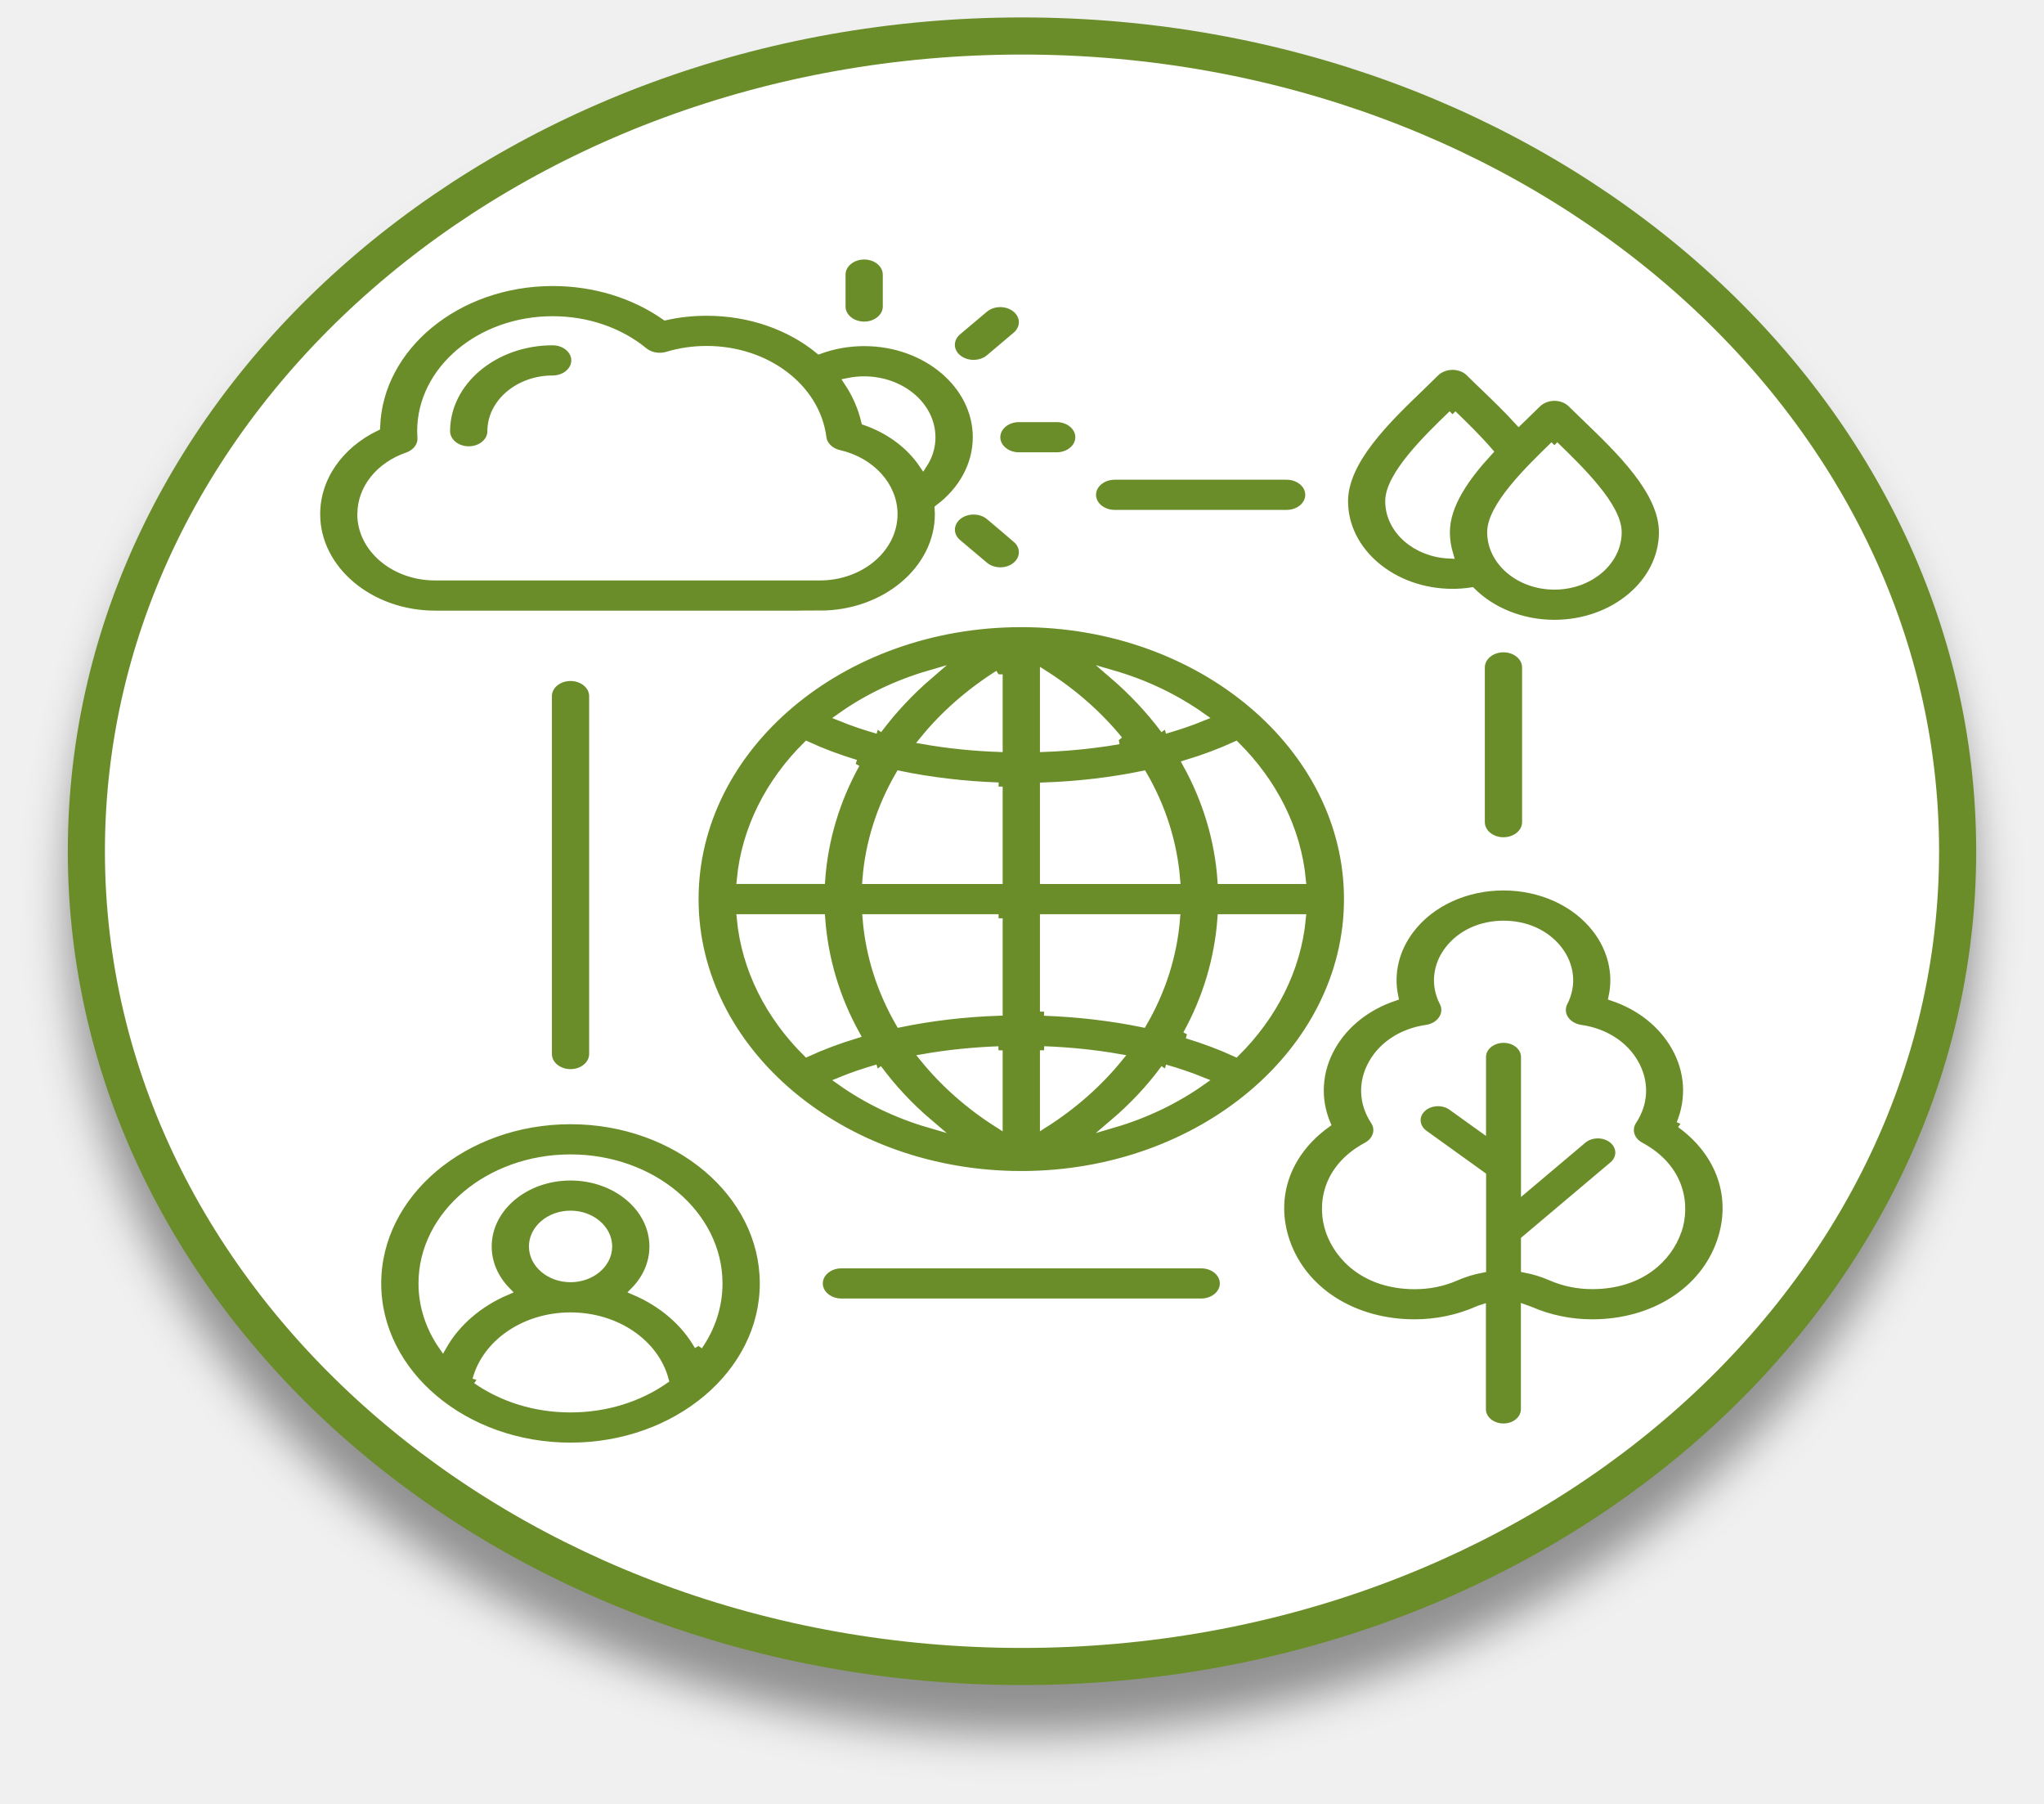
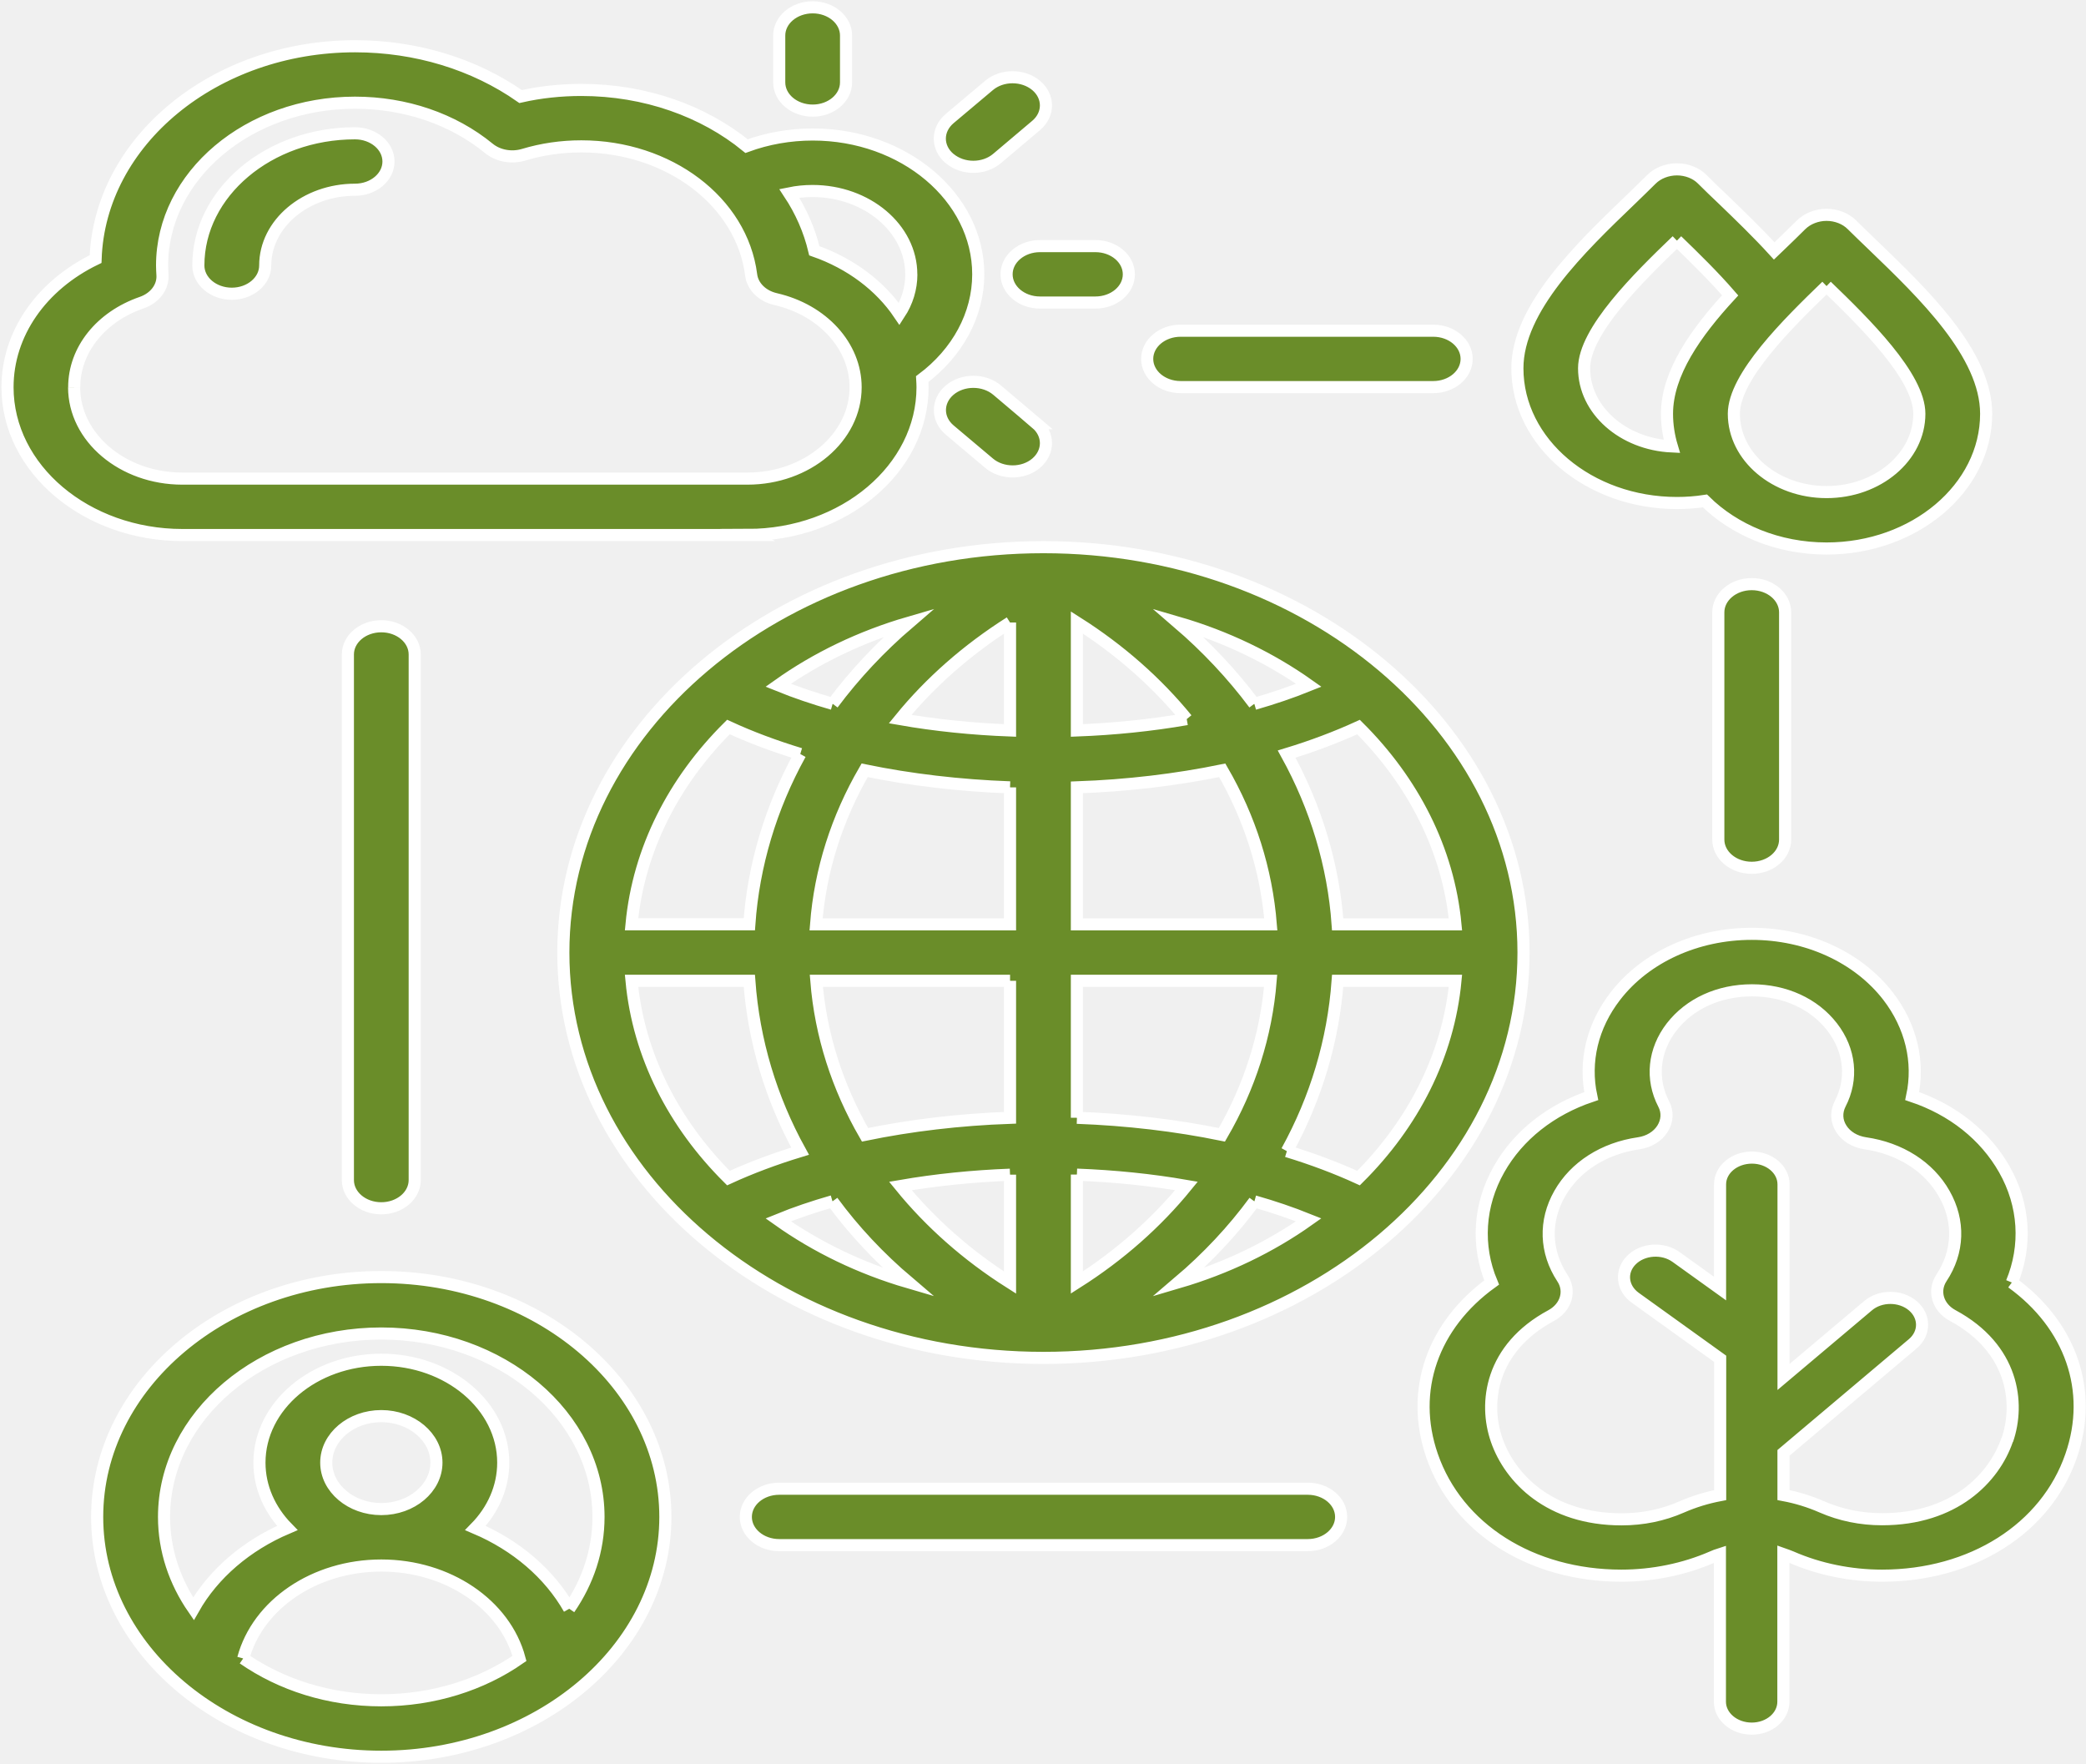
- <svg xmlns="http://www.w3.org/2000/svg" width="568" height="501" xml:space="preserve" overflow="hidden">
-   <defs>
-     <filter id="fx0" x="-10%" y="-10%" width="120%" height="120%" filterUnits="userSpaceOnUse" primitiveUnits="userSpaceOnUse">
-       <feComponentTransfer color-interpolation-filters="sRGB">
-         <feFuncR type="discrete" tableValues="0 0" />
-         <feFuncG type="discrete" tableValues="0 0" />
-         <feFuncB type="discrete" tableValues="0 0" />
-         <feFuncA type="linear" slope="0.4" intercept="0" />
-       </feComponentTransfer>
-       <feGaussianBlur stdDeviation="6.111 6.111" />
-     </filter>
-     <clipPath id="clip1">
-       <rect x="3081" y="666" width="568" height="501" />
-     </clipPath>
-     <clipPath id="clip2">
-       <path d="M3365 676C3221.41 676 3105 777.408 3105 902.5 3105 1027.59 3221.41 1129 3365 1129 3508.59 1129 3625 1027.59 3625 902.5 3625 777.408 3508.59 676 3365 676ZM3081 666 3649 666 3649 1167 3081 1167Z" fill-rule="evenodd" clip-rule="evenodd" />
-     </clipPath>
-   </defs>
-   <g clip-path="url(#clip1)" transform="translate(-3081 -666)">
-     <g clip-path="url(#clip2)">
-       <g filter="url(#fx0)" transform="translate(3080 665)">
-         <g>
-           <path d="M25 251.25C25 126.158 141.406 24.75 285 24.75 428.594 24.75 545 126.158 545 251.25 545 376.342 428.594 477.75 285 477.75 141.406 477.75 25 376.342 25 251.25Z" stroke="#6A8D29" stroke-width="10" stroke-linejoin="round" stroke-miterlimit="10" fill="#FFFFFF" fill-rule="evenodd" />
-         </g>
-       </g>
-     </g>
-     <path d="M3105 902.5C3105 777.408 3221.41 676 3365 676 3508.59 676 3625 777.408 3625 902.5 3625 1027.59 3508.59 1129 3365 1129 3221.41 1129 3105 1027.59 3105 902.5Z" stroke="#6A8D29" stroke-width="10.312" stroke-linejoin="round" stroke-miterlimit="10" fill="#FFFFFF" fill-rule="evenodd" />
-     <path d="M3239.54 977.194C3209.93 977.194 3185.79 997.548 3185.79 1022.58 3185.79 1047.6 3209.93 1067.95 3239.54 1067.95 3269.14 1067.95 3293.28 1047.6 3293.28 1022.58 3293.28 997.548 3269.17 977.194 3239.54 977.194M3213.42 1049.35C3216.16 1039.16 3226.89 1031.77 3239.54 1031.77 3252.18 1031.77 3262.94 1039.16 3265.68 1049.35 3258.57 1054.3 3249.45 1057.27 3239.54 1057.27 3229.62 1057.27 3220.54 1054.3 3213.42 1049.35M3239.54 1021.09C3233.81 1021.09 3229.13 1017.14 3229.13 1012.3 3229.13 1007.45 3233.81 1003.5 3239.54 1003.5 3245.26 1003.5 3249.97 1007.45 3249.97 1012.3 3249.97 1017.14 3245.29 1021.09 3239.54 1021.09M3275.1 1039.95C3271.34 1033.32 3265.06 1027.95 3257.35 1024.67 3260.64 1021.31 3262.61 1017 3262.61 1012.31 3262.61 1001.56 3252.27 992.836 3239.54 992.836 3226.79 992.836 3216.49 1001.58 3216.49 1012.31 3216.49 1017 3218.47 1021.31 3221.75 1024.67 3214.06 1027.95 3207.77 1033.32 3204.01 1039.95 3200.48 1034.84 3198.44 1028.9 3198.44 1022.58 3198.44 1003.43 3216.89 987.872 3239.54 987.872 3262.19 987.872 3280.63 1003.43 3280.63 1022.58 3280.63 1028.9 3278.62 1034.84 3275.1 1039.95M3314.82 751.155 3314.82 742.291C3314.82 739.342 3317.65 736.952 3321.15 736.952 3324.64 736.952 3327.46 739.342 3327.46 742.291L3327.46 751.155C3327.46 754.104 3324.64 756.494 3321.15 756.494 3317.65 756.494 3314.82 754.104 3314.82 751.155M3347.05 765.568C3344.58 763.484 3344.58 760.109 3347.05 758.011L3354.5 751.74C3356.96 749.659 3360.94 749.659 3363.43 751.74 3365.89 753.82 3365.89 757.212 3363.43 759.292L3356.01 765.568C3354.77 766.609 3353.15 767.129 3351.54 767.129 3349.93 767.129 3348.31 766.609 3347.06 765.568M3364.15 782.131 3374.63 782.131C3378.13 782.131 3380.96 784.521 3380.96 787.47 3380.96 790.419 3378.13 792.809 3374.63 792.809L3364.15 792.809C3360.66 792.809 3357.83 790.419 3357.83 787.47 3357.83 784.521 3360.66 782.131 3364.15 782.131M3363.43 815.644C3365.89 817.729 3365.89 821.104 3363.43 823.201 3362.21 824.241 3360.59 824.762 3358.98 824.762 3357.37 824.762 3355.73 824.241 3354.51 823.201L3347.06 816.925C3344.6 814.844 3344.6 811.466 3347.06 809.372 3349.53 807.292 3353.55 807.292 3356.03 809.372L3363.44 815.644ZM3308.83 836.785C3327.07 836.785 3341.93 824.241 3341.93 808.826 3341.93 808.302 3341.9 807.795 3341.87 807.292 3348.55 802.297 3352.47 795.105 3352.47 787.47 3352.47 772.881 3338.4 761.016 3321.16 761.016 3316.81 761.016 3312.56 761.777 3308.64 763.217 3300.55 756.597 3289.48 752.582 3277.39 752.582 3273.47 752.582 3269.61 752.995 3265.9 753.837 3257.11 747.682 3246.11 744.32 3234.59 744.32 3207.99 744.32 3186.25 762.271 3185.49 784.586 3175.25 789.538 3168.83 798.694 3168.83 808.839 3168.83 824.254 3183.69 836.798 3201.93 836.798L3308.86 836.798ZM3339.81 787.47C3339.81 790.14 3339.02 792.715 3337.53 794.984 3333.95 789.684 3328.35 785.416 3321.46 783.013 3320.54 779.127 3318.93 775.486 3316.72 772.15 3318.17 771.853 3319.61 771.707 3321.13 771.707 3331.4 771.707 3339.8 778.783 3339.8 787.483M3181.45 808.826C3181.45 801.789 3186.46 795.505 3194.22 792.822 3196.72 791.954 3198.3 789.86 3198.14 787.578 3198.11 786.976 3198.07 786.374 3198.07 785.802 3198.07 768.81 3214.44 754.998 3234.56 754.998 3244.07 754.998 3253.1 758.067 3259.91 763.66 3261.65 765.074 3264.19 765.526 3266.47 764.846 3269.96 763.793 3273.62 763.26 3277.38 763.26 3293.91 763.26 3307.74 773.71 3309.51 787.578 3309.78 789.766 3311.61 791.58 3314.13 792.156 3323.06 794.211 3329.27 801.058 3329.27 808.839 3329.27 818.37 3320.08 826.12 3308.81 826.12L3201.89 826.12C3190.62 826.12 3181.43 818.37 3181.43 808.839M3204.93 785.802C3204.93 772.012 3218.25 760.788 3234.57 760.788 3238.06 760.788 3240.9 763.178 3240.9 766.127 3240.9 769.076 3238.06 771.466 3234.57 771.466 3225.22 771.466 3217.58 777.901 3217.58 785.802 3217.58 788.751 3214.75 791.141 3211.26 791.141 3207.77 791.141 3204.93 788.751 3204.93 785.802M3484.65 830.741C3486.42 830.741 3488.2 830.608 3489.94 830.341 3495.5 835.839 3503.74 839.347 3512.95 839.347 3529.58 839.347 3543.14 827.908 3543.14 813.856 3543.14 802.55 3531.26 791.141 3521.74 781.972 3520.29 780.597 3518.98 779.303 3517.76 778.112 3516.57 776.913 3514.79 776.216 3512.95 776.216 3511.12 776.216 3509.34 776.913 3508.12 778.112 3506.93 779.303 3505.59 780.597 3504.16 781.972 3503.8 782.329 3503.41 782.677 3503.04 783.038 3499.91 779.608 3496.53 776.354 3493.43 773.362 3491.98 771.986 3490.63 770.693 3489.45 769.506 3488.27 768.302 3486.48 767.61 3484.65 767.61 3482.81 767.61 3481.02 768.302 3479.81 769.506 3478.62 770.693 3477.28 771.986 3475.86 773.362 3466.31 782.531 3454.46 793.957 3454.46 805.245 3454.46 819.302 3467.99 830.741 3484.65 830.741M3512.95 789.697C3520.19 796.678 3530.5 806.81 3530.5 813.856 3530.5 822.023 3522.63 828.669 3512.95 828.669 3503.28 828.669 3495.41 822.023 3495.41 813.856 3495.41 806.81 3505.72 796.678 3512.95 789.697M3484.65 781.091C3487.99 784.319 3491.6 787.857 3494.71 791.447 3488.23 798.479 3482.76 806.196 3482.76 813.856 3482.76 815.992 3483.09 818.06 3483.68 820.037 3474.43 819.608 3467.08 813.151 3467.08 805.245 3467.08 798.2 3477.36 788.072 3484.63 781.091M3547.99 978.221C3550.86 971.296 3550.43 963.579 3546.58 956.814 3542.92 950.353 3536.76 945.495 3529.15 942.946 3530.53 936.472 3528.95 929.706 3524.57 924.019 3518.85 916.638 3509.22 912.249 3498.79 912.249 3488.36 912.249 3478.7 916.655 3473.01 924.019 3468.6 929.706 3467.05 936.459 3468.43 942.946 3460.83 945.508 3454.63 950.353 3450.98 956.814 3447.15 963.579 3446.69 971.296 3449.59 978.221 3438.46 986.242 3434.05 998.657 3438.32 1011 3443.09 1024.79 3457.12 1033.69 3474.12 1033.69 3480.08 1033.69 3486.03 1032.47 3491.31 1030.17 3491.8 1029.96 3492.26 1029.77 3492.77 1029.61L3492.77 1057.54C3492.77 1060.34 3495.47 1062.63 3498.79 1062.63 3502.11 1062.63 3504.78 1060.36 3504.78 1057.54L3504.78 1029.61C3505.27 1029.78 3505.76 1029.96 3506.27 1030.17 3511.53 1032.47 3517.46 1033.69 3523.45 1033.69 3540.41 1033.69 3554.48 1024.79 3559.22 1011 3563.5 998.657 3559.09 986.242 3547.99 978.221M3547.11 1008.01C3544.62 1015.26 3537.08 1023.01 3523.46 1023.01 3519.45 1023.01 3515.62 1022.23 3512.07 1020.68 3509.7 1019.64 3507.26 1018.9 3504.8 1018.44L3504.8 1010.45 3529.27 989.806C3531.6 987.833 3531.6 984.613 3529.27 982.627 3526.93 980.637 3523.1 980.637 3520.78 982.627L3504.81 996.095 3504.81 959.655C3504.81 956.852 3502.14 954.587 3498.83 954.587 3495.5 954.587 3492.8 956.852 3492.8 959.655L3492.8 979.369 3484.47 973.389C3481.97 971.588 3478.18 971.842 3476.05 973.965 3473.91 976.084 3474.23 979.278 3476.74 981.093L3492.82 992.652 3492.82 1018.45C3490.35 1018.92 3487.92 1019.65 3485.54 1020.69 3482.02 1022.24 3478.19 1023.03 3474.18 1023.03 3460.55 1023.03 3453.05 1015.27 3450.54 1008.02 3448.1 1001.03 3449.35 990.661 3460.87 984.467 3463.67 982.945 3464.62 979.837 3462.97 977.37 3459.72 972.418 3459.51 966.61 3462.45 961.443 3465.35 956.319 3470.81 952.824 3477.44 951.874 3479.35 951.595 3480.99 950.593 3481.91 949.14 3482.82 947.696 3482.94 945.976 3482.15 944.467 3479.68 939.718 3480.24 934.271 3483.63 929.882 3487.06 925.463 3492.59 922.94 3498.84 922.94 3505.08 922.94 3510.6 925.476 3514.01 929.882 3517.41 934.271 3517.97 939.718 3515.5 944.467 3514.74 945.976 3514.8 947.696 3515.74 949.14 3516.65 950.593 3518.34 951.595 3520.24 951.874 3526.86 952.824 3532.33 956.319 3535.22 961.443 3538.15 966.61 3537.96 972.418 3534.67 977.37 3533.06 979.837 3533.98 982.945 3536.81 984.467 3548.3 990.661 3549.55 1001.03 3547.14 1008.02M3364.8 839.094C3314.71 839.094 3273.98 873.505 3273.98 915.799 3273.98 958.094 3314.71 992.488 3364.8 992.488 3414.89 992.488 3455.62 958.082 3455.62 915.799 3455.62 873.517 3414.89 839.094 3364.8 839.094M3391.91 871.622C3385.19 872.795 3378.2 873.505 3371.13 873.771L3371.13 853.348C3379.3 858.528 3386.26 864.705 3391.91 871.622M3358.48 853.348 3358.48 873.771C3351.4 873.505 3344.38 872.795 3337.69 871.622 3343.32 864.705 3350.31 858.528 3358.48 853.348M3358.48 884.539 3358.48 910.461 3321.79 910.461C3322.58 900.157 3325.77 890.291 3330.98 881.311 3339.67 883.099 3348.95 884.195 3358.48 884.539M3358.48 921.138 3358.48 947.055C3348.96 947.391 3339.71 948.487 3331.05 950.275 3325.86 941.291 3322.66 931.442 3321.84 921.138L3358.49 921.138ZM3358.48 957.815 3358.48 978.234C3350.31 973.058 3343.37 966.877 3337.74 959.964 3344.43 958.804 3351.44 958.094 3358.48 957.828M3371.13 957.815C3378.17 958.082 3385.19 958.791 3391.86 959.952 3386.23 966.864 3379.28 973.045 3371.13 978.221L3371.13 957.802ZM3371.13 947.055 3371.13 921.138 3407.78 921.138C3406.96 931.442 3403.77 941.304 3398.56 950.275 3389.9 948.5 3380.65 947.404 3371.14 947.055M3371.13 910.461 3371.13 884.539C3380.64 884.208 3389.93 883.099 3398.63 881.311 3403.83 890.291 3406.99 900.157 3407.81 910.461L3371.13 910.461ZM3404.68 868.737C3400.54 863.188 3395.69 858.034 3390.27 853.378 3399.39 856.03 3407.75 860.075 3415 865.217 3411.74 866.536 3408.28 867.71 3404.7 868.737M3324.92 868.737C3321.33 867.71 3317.87 866.536 3314.62 865.217 3321.85 860.075 3330.23 856.03 3339.35 853.378 3333.92 858.034 3329.08 863.188 3324.94 868.737M3318.8 878.229C3313.21 888.344 3309.95 899.288 3309.16 910.448L3286.88 910.448C3288.22 896.271 3294.9 883.353 3305.21 873.118 3309.4 875.052 3313.97 876.759 3318.8 878.229M3309.16 921.138C3309.98 932.496 3313.27 943.402 3318.77 953.37 3313.94 954.84 3309.39 956.547 3305.21 958.468 3294.9 948.216 3288.22 935.311 3286.88 921.138L3309.16 921.138ZM3324.89 962.875C3328.93 968.385 3333.74 973.51 3339.24 978.182 3330.15 975.526 3321.82 971.481 3314.62 966.37 3317.84 965.05 3321.3 963.889 3324.89 962.857M3404.71 962.875C3408.3 963.889 3411.73 965.063 3414.98 966.37 3407.78 971.481 3399.45 975.513 3390.36 978.182 3395.86 973.51 3400.67 968.373 3404.71 962.875M3410.85 953.37C3416.35 943.389 3419.63 932.496 3420.46 921.138L3442.74 921.138C3441.4 935.311 3434.71 948.233 3424.41 958.468 3420.22 956.547 3415.68 954.84 3410.85 953.37M3420.46 910.461C3419.67 899.301 3416.38 888.344 3410.81 878.242 3415.65 876.772 3420.2 875.052 3424.41 873.131 3434.71 883.379 3441.4 896.301 3442.74 910.461L3420.46 910.461ZM3384.43 803.475C3384.43 800.521 3387.26 798.136 3390.76 798.136L3438.54 798.136C3442.03 798.136 3444.86 800.521 3444.86 803.475 3444.86 806.423 3442.03 808.809 3438.54 808.809L3390.76 808.809C3387.26 808.809 3384.43 806.423 3384.43 803.475M3498.79 846.087C3502.29 846.087 3505.11 848.478 3505.11 851.426L3505.11 894.418C3505.11 897.367 3502.29 899.757 3498.79 899.757 3495.3 899.757 3492.47 897.367 3492.47 894.418L3492.47 851.426C3492.47 848.478 3495.3 846.087 3498.79 846.087M3239.54 854.057C3243.03 854.057 3245.86 856.447 3245.86 859.396L3245.86 958.842C3245.86 961.791 3243.03 964.181 3239.54 964.181 3236.04 964.181 3233.22 961.791 3233.22 958.842L3233.22 859.396C3233.22 856.447 3236.04 854.057 3239.54 854.057M3421.12 1022.58C3421.12 1025.52 3418.29 1027.91 3414.8 1027.91L3314.82 1027.91C3311.33 1027.91 3308.5 1025.52 3308.5 1022.58 3308.5 1019.62 3311.33 1017.24 3314.82 1017.24L3414.8 1017.24C3418.29 1017.24 3421.12 1019.62 3421.12 1022.58" stroke="#FFFFFF" stroke-width="2.292" stroke-miterlimit="8" fill="#6A8D29" fill-rule="evenodd" />
+ <svg xmlns="http://www.w3.org/2000/svg" width="1357" height="1147" xml:space="preserve" overflow="hidden">
+   <g transform="translate(-3085 -1365)">
+     <path d="M3333.04 2195.73C3231.22 2195.73 3148.21 2265.71 3148.21 2351.77 3148.21 2437.79 3231.22 2507.76 3333.04 2507.76 3434.83 2507.76 3517.84 2437.79 3517.84 2351.77 3517.84 2265.71 3434.93 2195.73 3333.04 2195.73M3243.22 2443.81C3252.64 2408.78 3289.54 2383.37 3333.04 2383.37 3376.51 2383.37 3413.51 2408.78 3422.93 2443.81 3398.48 2460.83 3367.12 2471.04 3333.04 2471.04 3298.93 2471.04 3267.71 2460.83 3243.22 2443.81M3333.04 2346.65C3313.34 2346.65 3297.24 2333.07 3297.24 2316.43 3297.24 2299.76 3313.34 2286.18 3333.04 2286.18 3352.71 2286.18 3368.91 2299.76 3368.91 2316.43 3368.91 2333.07 3352.81 2346.65 3333.04 2346.65M3455.32 2411.49C3442.39 2388.7 3420.8 2370.24 3394.29 2358.96 3405.6 2347.41 3412.37 2332.59 3412.37 2316.46 3412.37 2279.51 3376.82 2249.51 3333.04 2249.51 3289.2 2249.51 3253.78 2279.57 3253.78 2316.46 3253.78 2332.59 3260.59 2347.41 3271.87 2358.96 3245.42 2370.24 3223.79 2388.7 3210.86 2411.49 3198.72 2393.92 3191.71 2373.5 3191.71 2351.77 3191.71 2285.93 3255.15 2232.44 3333.04 2232.44 3410.93 2232.44 3474.34 2285.93 3474.34 2351.77 3474.34 2373.5 3467.43 2393.92 3455.32 2411.49M3591.91 1418.59 3591.91 1388.12C3591.91 1377.98 3601.64 1369.76 3613.68 1369.76 3625.68 1369.76 3635.38 1377.98 3635.38 1388.12L3635.38 1418.59C3635.38 1428.73 3625.68 1436.95 3613.68 1436.95 3601.64 1436.95 3591.91 1428.73 3591.91 1418.59M3702.74 1468.14C3694.25 1460.98 3694.25 1449.38 3702.74 1442.16L3728.36 1420.6C3736.82 1413.45 3750.51 1413.45 3759.07 1420.6 3767.53 1427.75 3767.53 1439.42 3759.07 1446.57L3733.55 1468.14C3729.29 1471.72 3723.72 1473.51 3718.18 1473.51 3712.65 1473.51 3707.08 1471.72 3702.78 1468.14M3761.54 1525.09 3797.58 1525.09C3809.62 1525.09 3819.35 1533.31 3819.35 1543.44 3819.35 1553.58 3809.62 1561.8 3797.58 1561.8L3761.54 1561.8C3749.54 1561.8 3739.81 1553.58 3739.81 1543.44 3739.81 1533.31 3749.54 1525.09 3761.54 1525.09M3759.07 1640.31C3767.53 1647.48 3767.53 1659.08 3759.07 1666.29 3754.87 1669.87 3749.3 1671.66 3743.77 1671.66 3738.23 1671.66 3732.59 1669.87 3728.4 1666.29L3702.78 1644.71C3694.32 1637.56 3694.32 1625.95 3702.78 1618.75 3711.27 1611.59 3725.09 1611.59 3733.62 1618.75L3759.1 1640.31ZM3571.31 1712.99C3634.04 1712.99 3685.14 1669.87 3685.14 1616.87 3685.14 1615.07 3685.03 1613.32 3684.93 1611.59 3707.9 1594.42 3721.38 1569.69 3721.38 1543.44 3721.38 1493.29 3673 1452.49 3613.71 1452.49 3598.75 1452.49 3584.14 1455.11 3570.66 1460.06 3542.84 1437.3 3504.77 1423.5 3463.2 1423.5 3449.72 1423.5 3436.45 1424.92 3423.69 1427.81 3393.46 1406.65 3355.63 1395.09 3316.02 1395.09 3224.55 1395.09 3149.79 1456.81 3147.18 1533.53 3111.96 1550.55 3089.89 1582.03 3089.89 1616.91 3089.89 1669.91 3140.99 1713.04 3203.71 1713.04L3571.42 1713.04ZM3677.85 1543.44C3677.85 1552.62 3675.13 1561.48 3670.01 1569.28 3657.69 1551.06 3638.44 1536.38 3614.74 1528.12 3611.58 1514.76 3606.04 1502.24 3598.45 1490.77 3603.43 1489.75 3608.38 1489.25 3613.61 1489.25 3648.93 1489.25 3677.81 1513.58 3677.81 1543.49M3133.28 1616.87C3133.28 1592.67 3150.51 1571.07 3177.2 1561.85 3185.79 1558.86 3191.23 1551.66 3190.68 1543.82 3190.57 1541.75 3190.44 1539.68 3190.44 1537.71 3190.44 1479.29 3246.73 1431.8 3315.92 1431.8 3348.62 1431.8 3379.67 1442.35 3403.09 1461.58 3409.07 1466.45 3417.81 1468 3425.65 1465.66 3437.65 1462.04 3450.24 1460.21 3463.16 1460.21 3520.01 1460.21 3567.57 1496.14 3573.65 1543.82 3574.58 1551.34 3580.87 1557.58 3589.54 1559.56 3620.25 1566.62 3641.6 1590.16 3641.6 1616.91 3641.6 1649.68 3610 1676.33 3571.24 1676.33L3203.57 1676.33C3164.82 1676.33 3133.22 1649.68 3133.22 1616.91M3214.03 1537.71C3214.03 1490.3 3259.83 1451.71 3315.95 1451.71 3327.95 1451.71 3337.72 1459.93 3337.72 1470.07 3337.72 1480.2 3327.95 1488.42 3315.95 1488.42 3283.8 1488.42 3257.53 1510.55 3257.53 1537.71 3257.53 1547.85 3247.79 1556.07 3235.79 1556.07 3223.79 1556.07 3214.03 1547.85 3214.03 1537.71M4175.92 1692.21C4182 1692.21 4188.12 1691.76 4194.11 1690.84 4213.23 1709.74 4241.56 1721.8 4273.23 1721.8 4330.42 1721.8 4377.05 1682.47 4377.05 1634.16 4377.05 1595.29 4336.2 1556.07 4303.46 1524.54 4298.47 1519.81 4293.97 1515.37 4289.77 1511.27 4285.68 1507.15 4279.56 1504.75 4273.23 1504.75 4266.94 1504.75 4260.82 1507.15 4256.62 1511.27 4252.53 1515.37 4247.92 1519.81 4243.01 1524.54 4241.77 1525.77 4240.43 1526.97 4239.15 1528.21 4228.39 1516.41 4216.77 1505.23 4206.11 1494.94 4201.12 1490.21 4196.48 1485.76 4192.42 1481.68 4188.36 1477.54 4182.21 1475.16 4175.92 1475.16 4169.59 1475.16 4163.43 1477.54 4159.27 1481.68 4155.18 1485.76 4150.57 1490.21 4145.69 1494.94 4112.85 1526.46 4072.1 1565.75 4072.1 1604.56 4072.1 1652.89 4118.63 1692.21 4175.92 1692.21M4273.23 1551.1C4298.13 1575.1 4333.58 1609.94 4333.58 1634.16 4333.58 1662.24 4306.52 1685.09 4273.23 1685.09 4239.98 1685.09 4212.92 1662.24 4212.92 1634.16 4212.92 1609.94 4248.37 1575.1 4273.23 1551.1M4175.92 1521.51C4187.4 1532.61 4199.82 1544.78 4210.51 1557.12 4188.23 1581.29 4169.42 1607.83 4169.42 1634.16 4169.42 1641.51 4170.55 1648.62 4172.58 1655.41 4140.77 1653.94 4115.5 1631.74 4115.5 1604.56 4115.5 1580.34 4150.85 1545.51 4175.85 1521.51M4393.73 2199.26C4403.6 2175.46 4402.12 2148.92 4388.88 2125.66 4376.29 2103.45 4355.11 2086.75 4328.94 2077.99 4333.69 2055.73 4328.25 2032.46 4313.19 2012.91 4293.52 1987.54 4260.41 1972.45 4224.54 1972.45 4188.67 1972.45 4155.46 1987.59 4135.89 2012.91 4120.72 2032.46 4115.39 2055.68 4120.14 2077.99 4094 2086.79 4072.68 2103.45 4060.13 2125.66 4046.96 2148.92 4045.38 2175.46 4055.35 2199.26 4017.08 2226.84 4001.91 2269.52 4016.6 2311.96 4033 2359.37 4081.25 2389.97 4139.71 2389.97 4160.2 2389.97 4180.66 2385.78 4198.82 2377.87 4200.5 2377.15 4202.08 2376.49 4203.84 2375.94L4203.84 2471.97C4203.84 2481.6 4213.12 2489.47 4224.54 2489.47 4235.96 2489.47 4245.14 2481.66 4245.14 2471.97L4245.14 2375.94C4246.82 2376.53 4248.51 2377.15 4250.26 2377.87 4268.35 2385.78 4288.74 2389.97 4309.34 2389.97 4367.66 2389.97 4416.04 2359.37 4432.34 2311.96 4447.06 2269.52 4431.9 2226.84 4393.73 2199.26M4390.7 2301.68C4382.14 2326.61 4356.21 2353.25 4309.37 2353.25 4295.58 2353.25 4282.41 2350.57 4270.21 2345.24 4262.06 2341.67 4253.67 2339.12 4245.21 2337.54L4245.21 2310.07 4329.35 2239.09C4337.37 2232.31 4337.37 2221.24 4329.35 2214.41 4321.31 2207.57 4308.14 2207.57 4300.16 2214.41L4245.24 2260.72 4245.24 2135.43C4245.24 2125.79 4236.06 2118.01 4224.68 2118.01 4213.23 2118.01 4203.94 2125.79 4203.94 2135.43L4203.94 2203.21 4175.3 2182.65C4166.7 2176.46 4153.67 2177.33 4146.34 2184.63 4138.98 2191.92 4140.08 2202.9 4148.71 2209.14L4204.01 2248.88 4204.01 2337.57C4195.52 2339.19 4187.16 2341.7 4178.98 2345.28 4166.87 2350.6 4153.7 2353.32 4139.91 2353.32 4093.04 2353.32 4067.25 2326.64 4058.62 2301.72 4050.23 2277.68 4054.53 2242.03 4094.14 2220.74 4103.77 2215.51 4107.04 2204.82 4101.36 2196.34 4090.19 2179.31 4089.47 2159.34 4099.57 2141.58 4109.55 2123.96 4128.32 2111.95 4151.12 2108.68 4157.69 2107.72 4163.33 2104.28 4166.49 2099.28 4169.62 2094.32 4170.04 2088.4 4167.32 2083.21 4158.82 2066.89 4160.75 2048.16 4172.41 2033.07 4184.2 2017.88 4203.22 2009.2 4224.71 2009.2 4246.17 2009.2 4265.15 2017.92 4276.88 2033.07 4288.57 2048.16 4290.5 2066.89 4282 2083.21 4279.39 2088.4 4279.59 2094.32 4282.83 2099.28 4285.96 2104.28 4291.77 2107.72 4298.3 2108.68 4321.07 2111.95 4339.88 2123.96 4349.81 2141.58 4359.89 2159.34 4359.24 2179.31 4347.92 2196.34 4342.39 2204.82 4345.55 2215.51 4355.28 2220.74 4394.79 2242.03 4399.09 2277.68 4390.8 2301.72M3763.78 1720.93C3591.53 1720.93 3451.47 1839.24 3451.47 1984.65 3451.47 2130.07 3591.53 2248.31 3763.78 2248.31 3936.03 2248.31 4076.09 2130.02 4076.09 1984.65 4076.09 1839.28 3936.03 1720.93 3763.78 1720.93M3857.01 1832.77C3833.9 1836.8 3809.86 1839.24 3785.55 1840.16L3785.55 1769.94C3813.64 1787.75 3837.58 1808.99 3857.01 1832.77M3742.05 1769.94 3742.05 1840.16C3717.7 1839.24 3693.56 1836.8 3670.56 1832.77 3689.92 1808.99 3713.95 1787.75 3742.05 1769.94M3742.05 1877.18 3742.05 1966.3 3615.88 1966.3C3618.6 1930.87 3629.57 1896.95 3647.48 1866.08 3677.36 1872.23 3709.28 1875.99 3742.05 1877.18M3742.05 2003.01 3742.05 2092.11C3709.31 2093.27 3677.5 2097.04 3647.72 2103.18 3629.88 2072.3 3618.87 2038.43 3616.05 2003.01L3742.08 2003.01ZM3742.05 2129.11 3742.05 2199.31C3713.95 2181.51 3690.09 2160.26 3670.73 2136.49 3693.73 2132.51 3717.84 2130.07 3742.05 2129.15M3785.55 2129.11C3809.76 2130.02 3833.9 2132.46 3856.83 2136.45 3837.47 2160.22 3813.57 2181.47 3785.55 2199.26L3785.55 2129.06ZM3785.55 2092.11 3785.55 2003.01 3911.58 2003.01C3908.76 2038.43 3897.79 2072.34 3879.87 2103.18 3850.09 2097.08 3818.28 2093.31 3785.58 2092.11M3785.55 1966.3 3785.55 1877.18C3818.25 1876.04 3850.2 1872.23 3880.11 1866.08 3898 1896.95 3908.86 1930.87 3911.68 1966.3L3785.55 1966.3ZM3900.92 1822.85C3886.68 1803.77 3870 1786.05 3851.37 1770.04 3882.73 1779.16 3911.48 1793.07 3936.41 1810.75 3925.2 1815.28 3913.3 1819.32 3900.99 1822.85M3626.64 1822.85C3614.3 1819.32 3602.4 1815.28 3591.22 1810.75 3616.09 1793.07 3644.9 1779.16 3676.26 1770.04 3657.59 1786.05 3640.95 1803.77 3626.71 1822.85M3605.6 1855.48C3586.37 1890.26 3575.16 1927.89 3572.45 1966.25L3495.83 1966.25C3500.44 1917.51 3523.41 1873.1 3558.86 1837.91 3573.27 1844.56 3588.99 1850.43 3605.6 1855.48M3572.45 2003.01C3575.27 2042.06 3586.58 2079.55 3605.49 2113.82 3588.89 2118.88 3573.24 2124.75 3558.86 2131.35 3523.41 2096.1 3500.44 2051.74 3495.83 2003.01L3572.45 2003.01ZM3626.54 2146.5C3640.43 2165.45 3656.97 2183.07 3675.89 2199.13 3644.63 2190 3615.98 2176.09 3591.22 2158.52 3602.3 2153.98 3614.2 2149.99 3626.54 2146.44M3901.02 2146.5C3913.37 2149.99 3925.16 2154.03 3936.34 2158.52 3911.58 2176.09 3882.93 2189.95 3851.68 2199.13 3870.59 2183.07 3887.13 2165.41 3901.02 2146.5M3922.14 2113.82C3941.05 2079.51 3952.33 2042.06 3955.18 2003.01L4031.8 2003.01C4027.19 2051.74 4004.18 2096.16 3968.76 2131.35 3954.36 2124.75 3938.74 2118.88 3922.14 2113.82M3955.18 1966.3C3952.47 1927.93 3941.15 1890.26 3922 1855.53 3938.64 1850.47 3954.29 1844.56 3968.76 1837.95 4004.18 1873.19 4027.19 1917.62 4031.8 1966.3L3955.18 1966.3ZM3831.28 1598.47C3831.28 1588.32 3841.02 1580.12 3853.05 1580.12L4017.35 1580.12C4029.36 1580.12 4039.09 1588.32 4039.09 1598.47 4039.09 1608.61 4029.36 1616.81 4017.35 1616.81L3853.05 1616.81C3841.02 1616.81 3831.28 1608.61 3831.28 1598.47M4224.54 1744.97C4236.58 1744.97 4246.27 1753.2 4246.27 1763.33L4246.27 1911.14C4246.27 1921.28 4236.58 1929.5 4224.54 1929.5 4212.54 1929.5 4202.81 1921.28 4202.81 1911.14L4202.81 1763.33C4202.81 1753.2 4212.54 1744.97 4224.54 1744.97M3333.04 1772.38C3345.04 1772.38 3354.78 1780.59 3354.78 1790.73L3354.78 2132.64C3354.78 2142.78 3345.04 2150.99 3333.04 2150.99 3321.01 2150.99 3311.31 2142.78 3311.31 2132.64L3311.31 1790.73C3311.31 1780.59 3321.01 1772.38 3333.04 1772.38M3957.45 2351.77C3957.45 2361.88 3947.72 2370.1 3935.72 2370.1L3591.91 2370.1C3579.91 2370.1 3570.18 2361.88 3570.18 2351.77 3570.18 2341.6 3579.91 2333.41 3591.91 2333.41L3935.72 2333.41C3947.72 2333.41 3957.45 2341.6 3957.45 2351.77" stroke="#FFFFFF" stroke-width="7.878" stroke-miterlimit="8" fill="#6A8D29" fill-rule="evenodd" />
  </g>
</svg>
